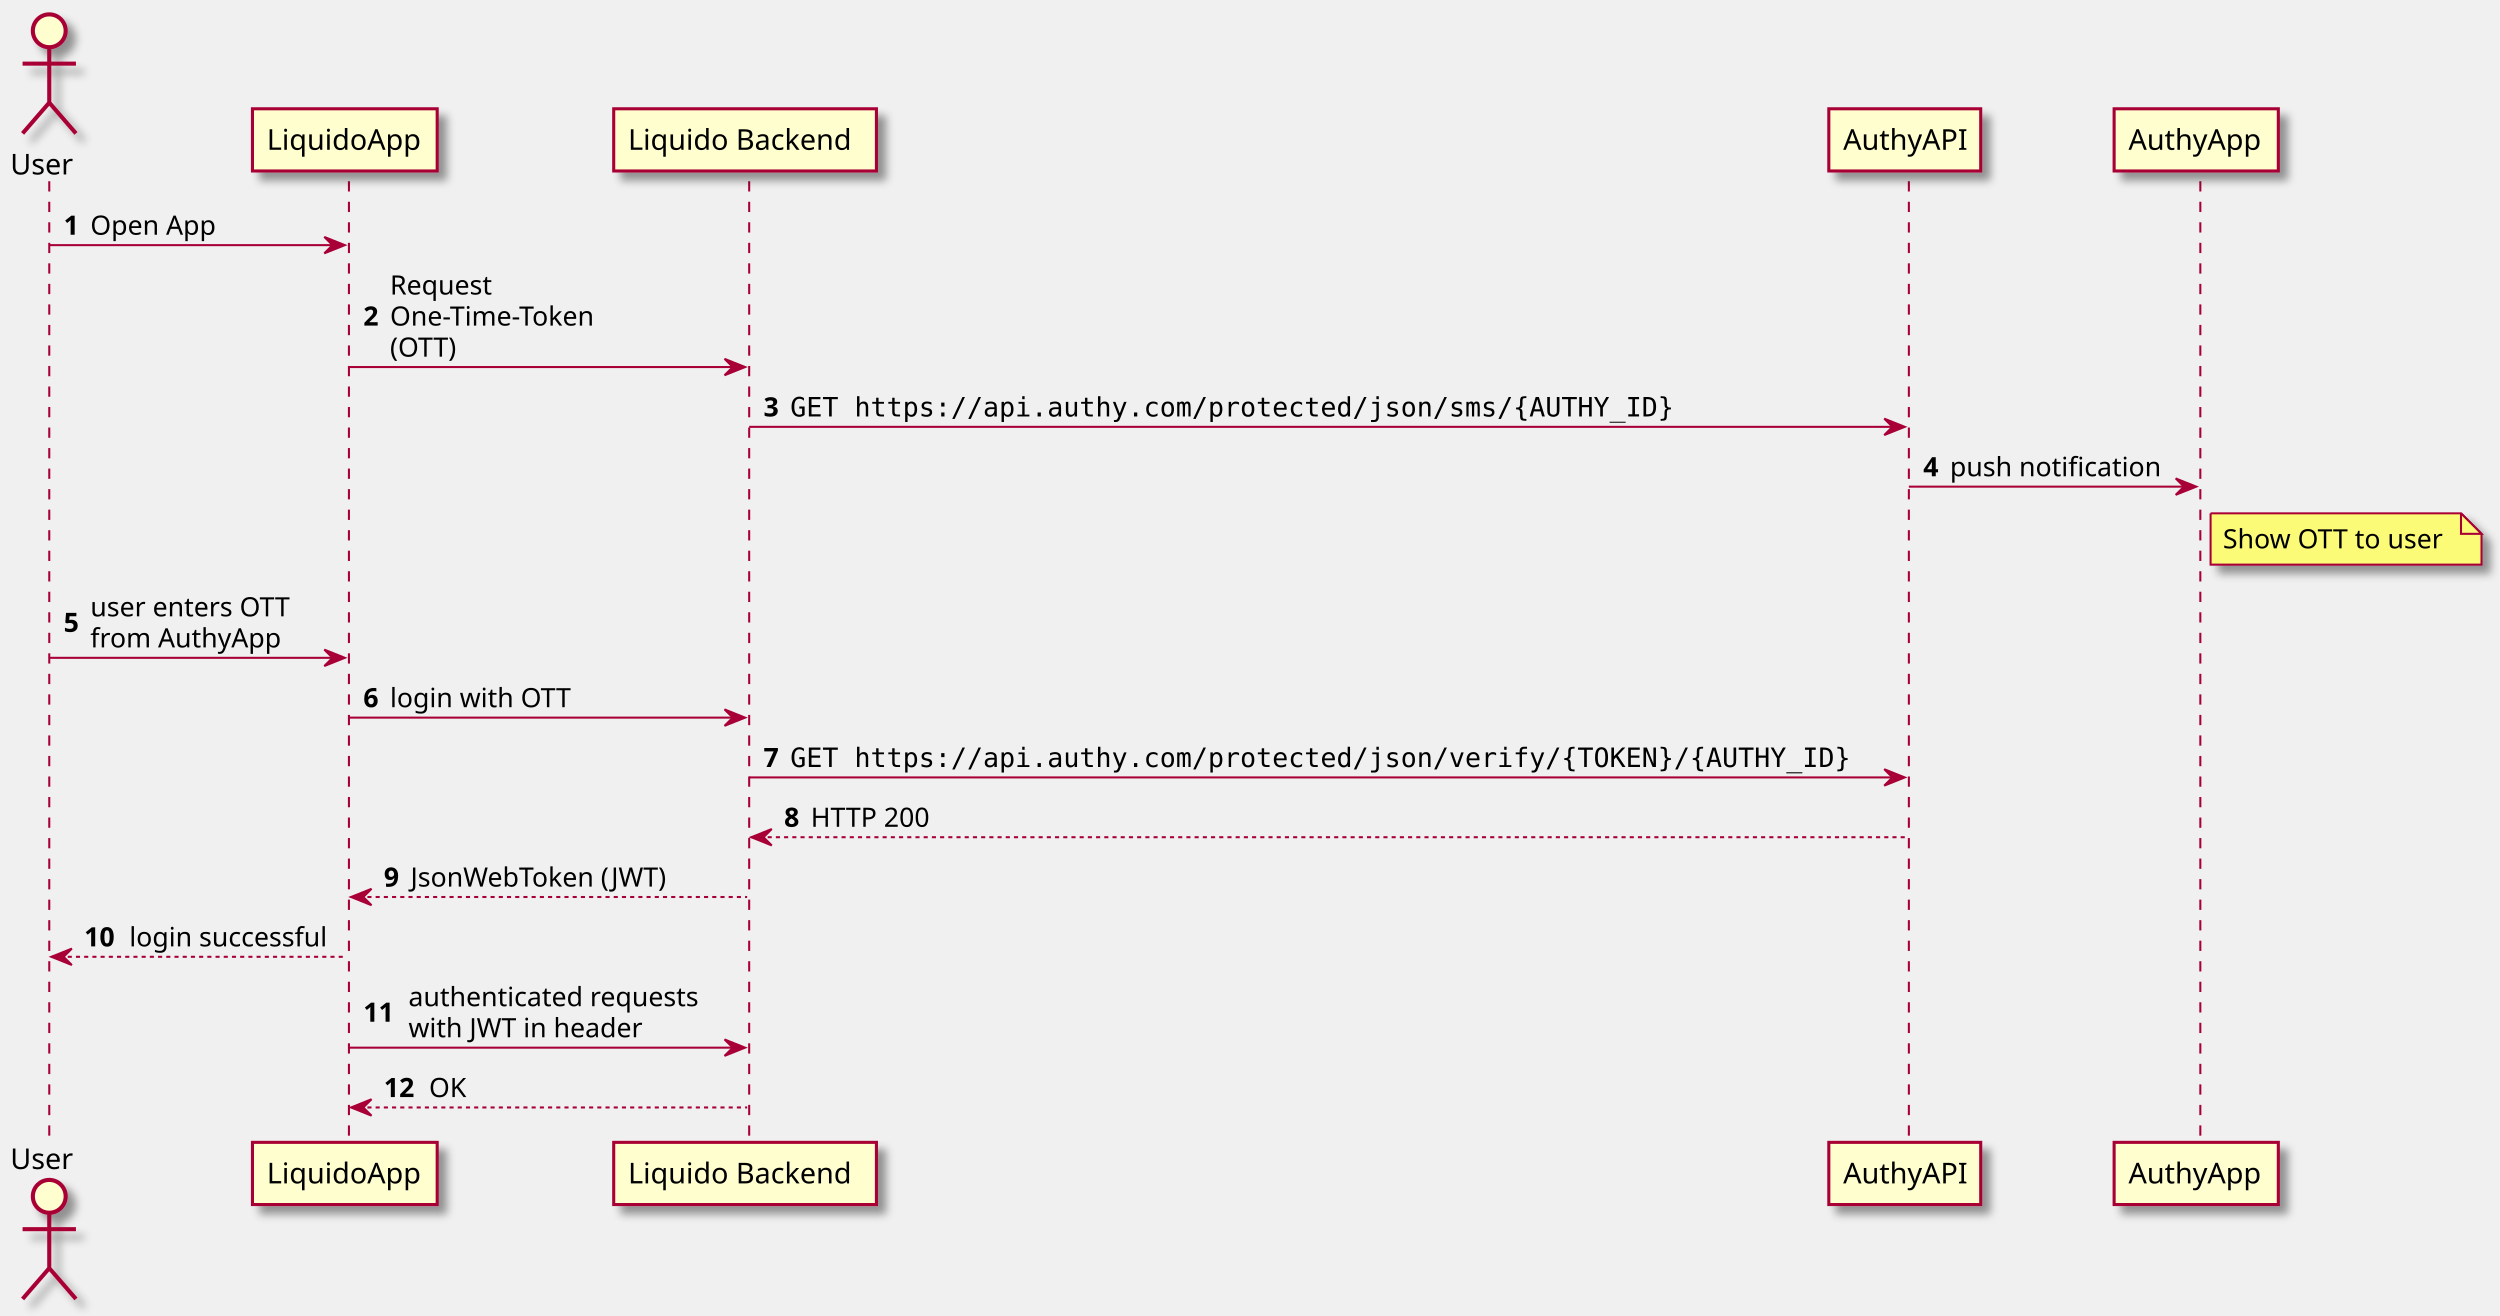
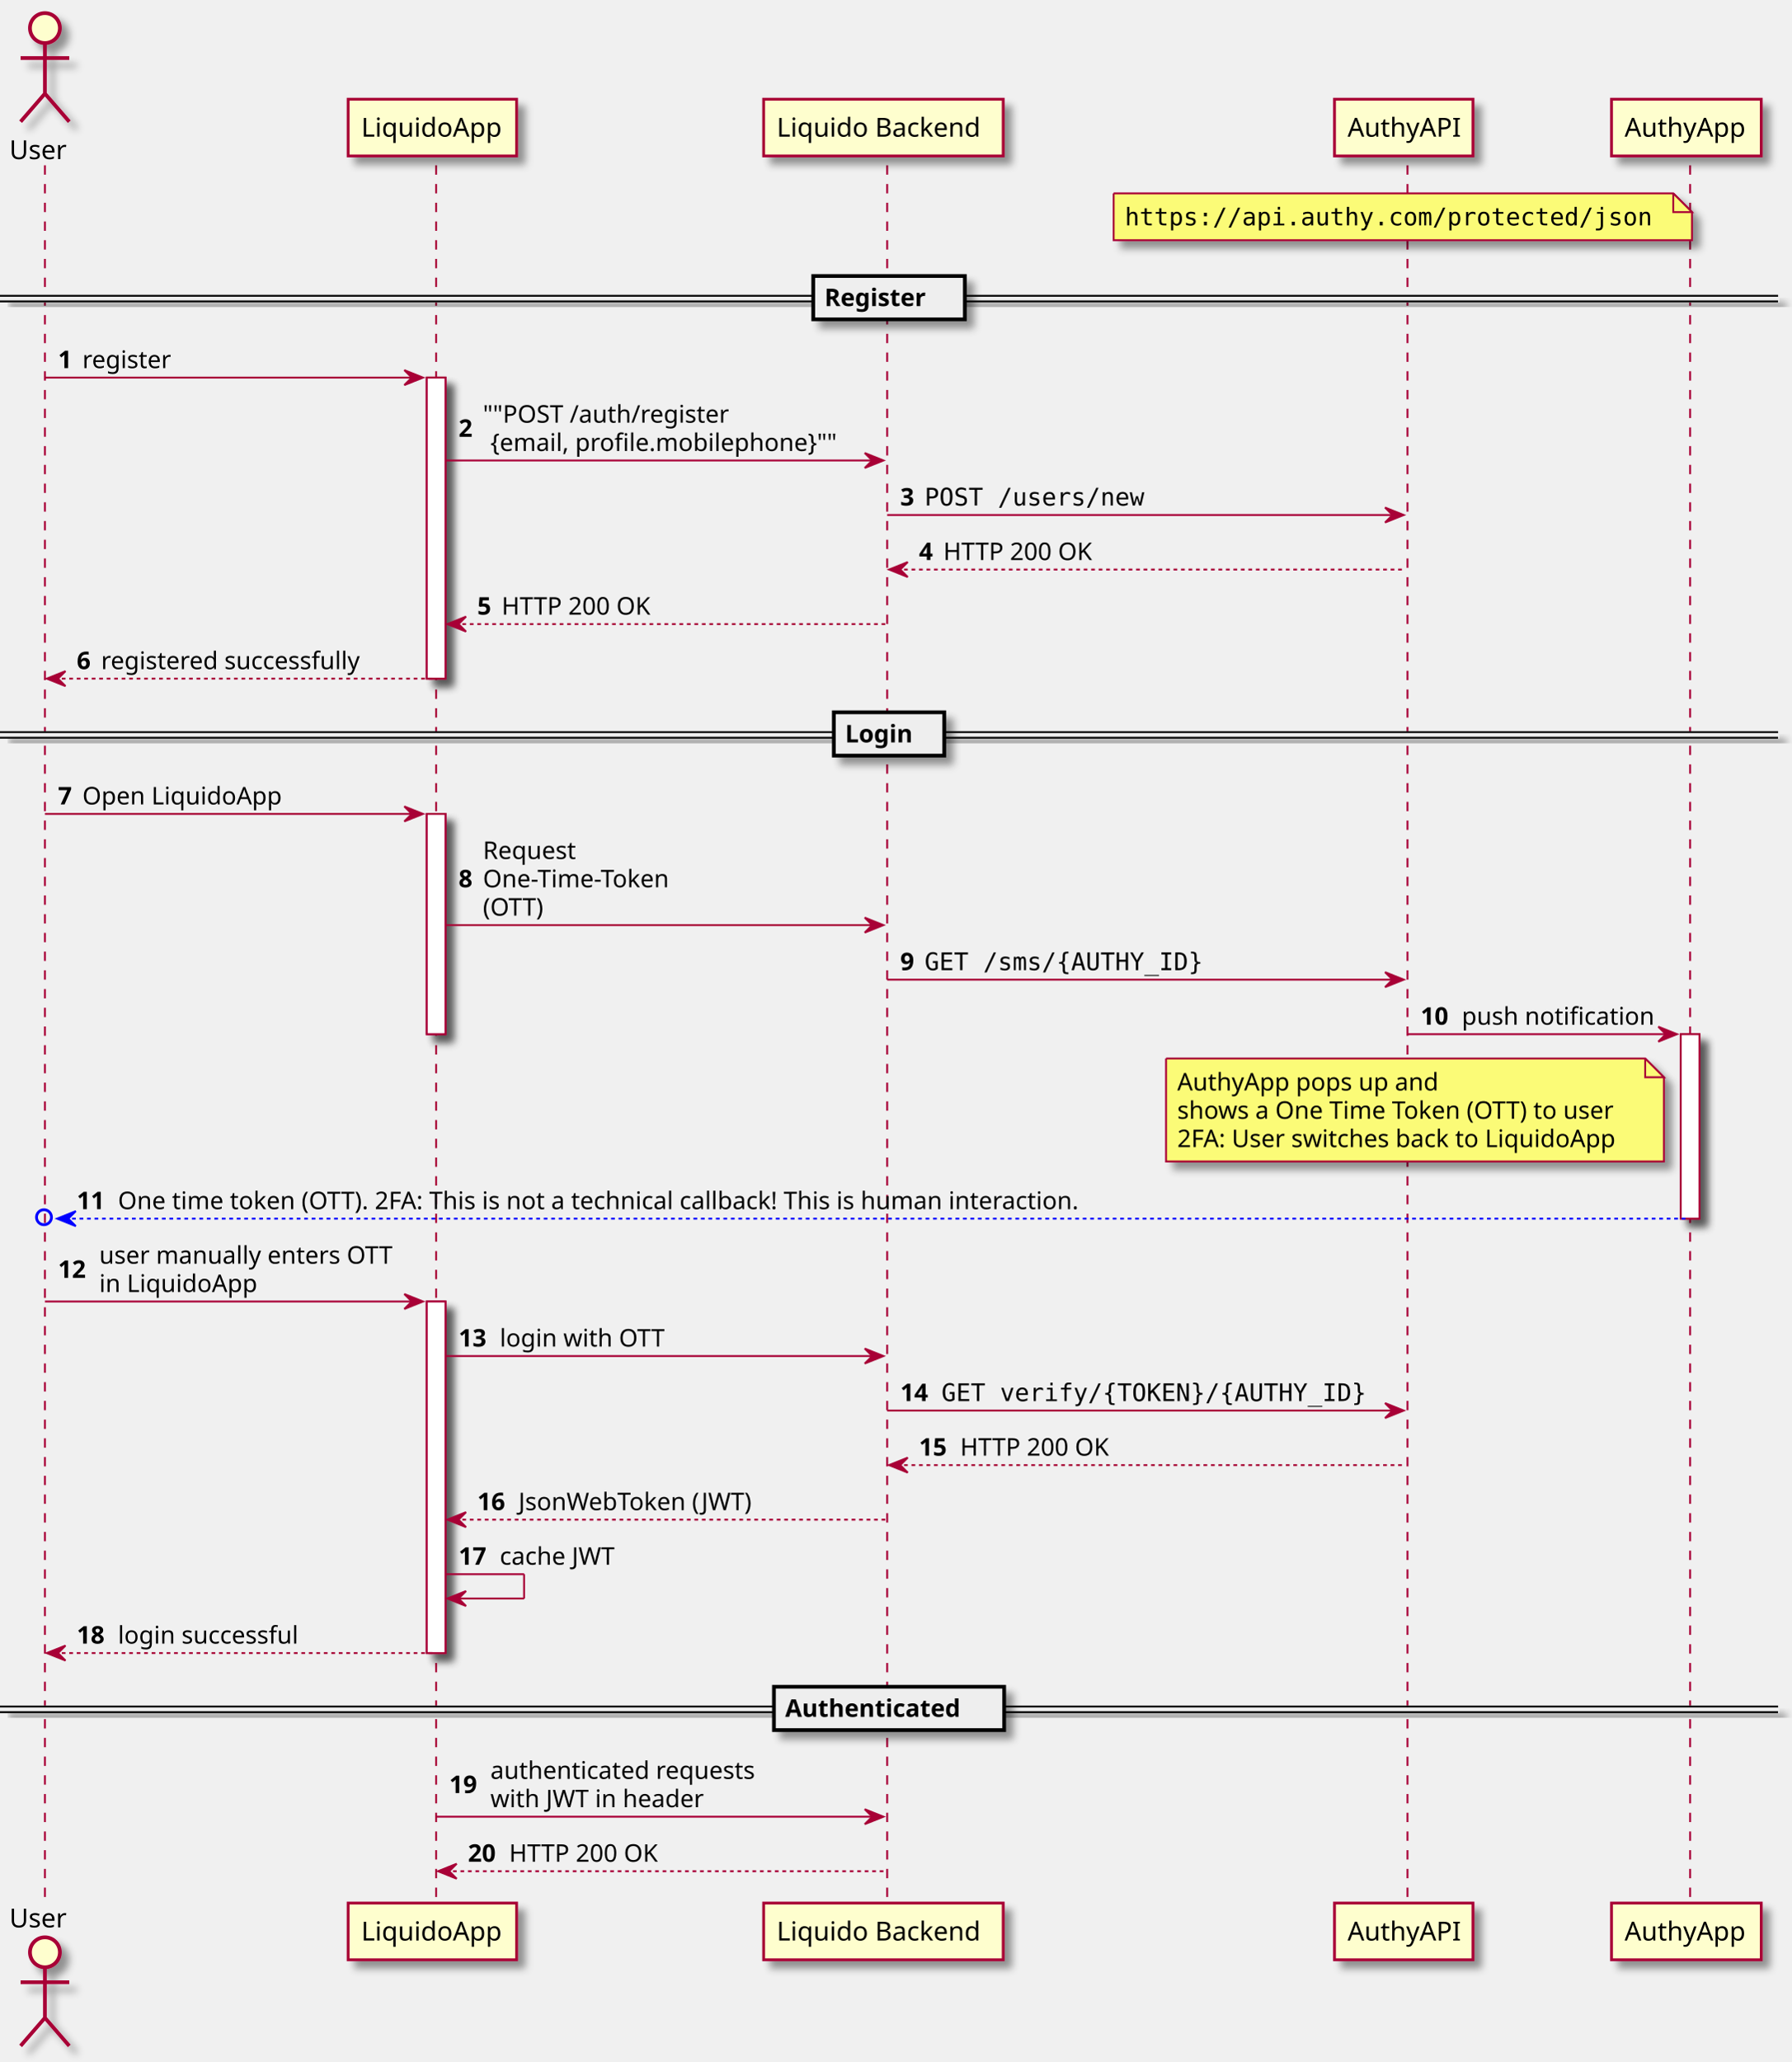
- <svg xmlns="http://www.w3.org/2000/svg" contentScriptType="application/ecmascript" contentStyleType="text/css" height="641px" preserveAspectRatio="none" style="width:1218px;height:641px;" version="1.1" viewBox="0 0 1218 641" width="1218px" zoomAndPan="magnify">
+ <svg xmlns="http://www.w3.org/2000/svg" contentScriptType="application/ecmascript" contentStyleType="text/css" height="1101px" preserveAspectRatio="none" style="width:957px;height:1101px;" version="1.1" viewBox="0 0 957 1101" width="957px" zoomAndPan="magnify">
  <defs>
-     <filter height="300%" id="f1xn79ubk1ep37" width="300%" x="-1" y="-1">
+     <filter height="300%" id="f1uwpifjk7z0d7" width="300%" x="-1" y="-1">
      <feGaussianBlur result="blurOut" stdDeviation="2.0" />
      <feColorMatrix in="blurOut" result="blurOut2" type="matrix" values="0 0 0 0 0 0 0 0 0 0 0 0 0 0 0 0 0 0 .4 0" />
      <feOffset dx="4.0" dy="4.0" in="blurOut2" result="blurOut3" />
      <feBlend in="SourceGraphic" in2="blurOut3" mode="normal" />
    </filter>
  </defs>
  <g>
-     <line style="stroke:#A80036;stroke-width:1.0;stroke-dasharray:5.0,5.0;" x1="24" x2="24" y1="88.297" y2="557.555" />
-     <line style="stroke:#A80036;stroke-width:1.0;stroke-dasharray:5.0,5.0;" x1="170" x2="170" y1="88.297" y2="557.555" />
-     <line style="stroke:#A80036;stroke-width:1.0;stroke-dasharray:5.0,5.0;" x1="365" x2="365" y1="88.297" y2="557.555" />
-     <line style="stroke:#A80036;stroke-width:1.0;stroke-dasharray:5.0,5.0;" x1="930" x2="930" y1="88.297" y2="557.555" />
-     <line style="stroke:#A80036;stroke-width:1.0;stroke-dasharray:5.0,5.0;" x1="1072" x2="1072" y1="88.297" y2="557.555" />
+     <rect fill="#FFFFFF" filter="url(#f1uwpifjk7z0d7)" height="160.797" style="stroke:#A80036;stroke-width:1.0;" width="10" x="228" y="201.695" />
+     <rect fill="#FFFFFF" filter="url(#f1uwpifjk7z0d7)" height="117.664" style="stroke:#A80036;stroke-width:1.0;" width="10" x="228" y="434.758" />
+     <rect fill="#FFFFFF" filter="url(#f1uwpifjk7z0d7)" height="187.797" style="stroke:#A80036;stroke-width:1.0;" width="10" x="228" y="695.219" />
+     <rect fill="#FFFFFF" filter="url(#f1uwpifjk7z0d7)" height="98.531" style="stroke:#A80036;stroke-width:1.0;" width="10" x="898" y="552.422" />
+     <line style="stroke:#A80036;stroke-width:1.0;stroke-dasharray:5.0,5.0;" x1="24" x2="24" y1="88.297" y2="1017.547" />
+     <line style="stroke:#A80036;stroke-width:1.0;stroke-dasharray:5.0,5.0;" x1="233" x2="233" y1="88.297" y2="1017.547" />
+     <line style="stroke:#A80036;stroke-width:1.0;stroke-dasharray:5.0,5.0;" x1="474" x2="474" y1="88.297" y2="1017.547" />
+     <line style="stroke:#A80036;stroke-width:1.0;stroke-dasharray:5.0,5.0;" x1="752" x2="752" y1="88.297" y2="1017.547" />
+     <line style="stroke:#A80036;stroke-width:1.0;stroke-dasharray:5.0,5.0;" x1="903" x2="903" y1="88.297" y2="1017.547" />
    <text fill="#000000" font-family="sans-serif" font-size="14" lengthAdjust="spacingAndGlyphs" textLength="32" x="5" y="84.995">User</text>
-     <ellipse cx="24" cy="15" fill="#FEFECE" filter="url(#f1xn79ubk1ep37)" rx="8" ry="8" style="stroke:#A80036;stroke-width:2.0;" />
-     <path d="M24,23 L24,50 M11,31 L37,31 M24,50 L11,65 M24,50 L37,65 " fill="none" filter="url(#f1xn79ubk1ep37)" style="stroke:#A80036;stroke-width:2.0;" />
-     <text fill="#000000" font-family="sans-serif" font-size="14" lengthAdjust="spacingAndGlyphs" textLength="32" x="5" y="569.55">User</text>
-     <ellipse cx="24" cy="582.852" fill="#FEFECE" filter="url(#f1xn79ubk1ep37)" rx="8" ry="8" style="stroke:#A80036;stroke-width:2.0;" />
-     <path d="M24,590.852 L24,617.852 M11,598.852 L37,598.852 M24,617.852 L11,632.852 M24,617.852 L37,632.852 " fill="none" filter="url(#f1xn79ubk1ep37)" style="stroke:#A80036;stroke-width:2.0;" />
-     <rect fill="#FEFECE" filter="url(#f1xn79ubk1ep37)" height="30.297" style="stroke:#A80036;stroke-width:1.5;" width="90" x="123" y="53" />
-     <text fill="#000000" font-family="sans-serif" font-size="14" lengthAdjust="spacingAndGlyphs" textLength="76" x="130" y="72.995">LiquidoApp</text>
-     <rect fill="#FEFECE" filter="url(#f1xn79ubk1ep37)" height="30.297" style="stroke:#A80036;stroke-width:1.5;" width="90" x="123" y="556.555" />
-     <text fill="#000000" font-family="sans-serif" font-size="14" lengthAdjust="spacingAndGlyphs" textLength="76" x="130" y="576.55">LiquidoApp</text>
-     <rect fill="#FEFECE" filter="url(#f1xn79ubk1ep37)" height="30.297" style="stroke:#A80036;stroke-width:1.5;" width="128" x="299" y="53" />
-     <text fill="#000000" font-family="sans-serif" font-size="14" lengthAdjust="spacingAndGlyphs" textLength="114" x="306" y="72.995">Liquido Backend</text>
-     <rect fill="#FEFECE" filter="url(#f1xn79ubk1ep37)" height="30.297" style="stroke:#A80036;stroke-width:1.5;" width="128" x="299" y="556.555" />
-     <text fill="#000000" font-family="sans-serif" font-size="14" lengthAdjust="spacingAndGlyphs" textLength="114" x="306" y="576.55">Liquido Backend</text>
-     <rect fill="#FEFECE" filter="url(#f1xn79ubk1ep37)" height="30.297" style="stroke:#A80036;stroke-width:1.5;" width="74" x="891" y="53" />
-     <text fill="#000000" font-family="sans-serif" font-size="14" lengthAdjust="spacingAndGlyphs" textLength="60" x="898" y="72.995">AuthyAPI</text>
-     <rect fill="#FEFECE" filter="url(#f1xn79ubk1ep37)" height="30.297" style="stroke:#A80036;stroke-width:1.5;" width="74" x="891" y="556.555" />
-     <text fill="#000000" font-family="sans-serif" font-size="14" lengthAdjust="spacingAndGlyphs" textLength="60" x="898" y="576.55">AuthyAPI</text>
-     <rect fill="#FEFECE" filter="url(#f1xn79ubk1ep37)" height="30.297" style="stroke:#A80036;stroke-width:1.5;" width="80" x="1030" y="53" />
-     <text fill="#000000" font-family="sans-serif" font-size="14" lengthAdjust="spacingAndGlyphs" textLength="66" x="1037" y="72.995">AuthyApp</text>
-     <rect fill="#FEFECE" filter="url(#f1xn79ubk1ep37)" height="30.297" style="stroke:#A80036;stroke-width:1.5;" width="80" x="1030" y="556.555" />
-     <text fill="#000000" font-family="sans-serif" font-size="14" lengthAdjust="spacingAndGlyphs" textLength="66" x="1037" y="576.55">AuthyApp</text>
-     <polygon fill="#A80036" points="158,115.43,168,119.43,158,123.43,162,119.43" style="stroke:#A80036;stroke-width:1.0;" />
-     <line style="stroke:#A80036;stroke-width:1.0;" x1="24" x2="164" y1="119.43" y2="119.43" />
-     <text fill="#000000" font-family="sans-serif" font-size="13" font-weight="bold" lengthAdjust="spacingAndGlyphs" textLength="9" x="31" y="114.364">1</text>
-     <text fill="#000000" font-family="sans-serif" font-size="13" lengthAdjust="spacingAndGlyphs" textLength="63" x="44" y="114.364">Open App</text>
-     <polygon fill="#A80036" points="353,174.828,363,178.828,353,182.828,357,178.828" style="stroke:#A80036;stroke-width:1.0;" />
-     <line style="stroke:#A80036;stroke-width:1.0;" x1="170" x2="359" y1="178.828" y2="178.828" />
-     <text fill="#000000" font-family="sans-serif" font-size="13" font-weight="bold" lengthAdjust="spacingAndGlyphs" textLength="9" x="177" y="158.629">2</text>
-     <text fill="#000000" font-family="sans-serif" font-size="13" lengthAdjust="spacingAndGlyphs" textLength="52" x="190" y="143.497">Request</text>
-     <text fill="#000000" font-family="sans-serif" font-size="13" lengthAdjust="spacingAndGlyphs" textLength="105" x="190" y="158.629">One-Time-Token</text>
-     <text fill="#000000" font-family="sans-serif" font-size="13" lengthAdjust="spacingAndGlyphs" textLength="34" x="190" y="173.762">(OTT)</text>
-     <polygon fill="#A80036" points="918,203.961,928,207.961,918,211.961,922,207.961" style="stroke:#A80036;stroke-width:1.0;" />
-     <line style="stroke:#A80036;stroke-width:1.0;" x1="365" x2="924" y1="207.961" y2="207.961" />
-     <text fill="#000000" font-family="sans-serif" font-size="13" font-weight="bold" lengthAdjust="spacingAndGlyphs" textLength="9" x="372" y="202.895">3</text>
-     <text fill="#000000" font-family="monospace" font-size="13" lengthAdjust="spacingAndGlyphs" textLength="440" x="385" y="202.895">GET https://api.authy.com/protected/json/sms/{AUTHY_ID}</text>
-     <polygon fill="#A80036" points="1060,233.094,1070,237.094,1060,241.094,1064,237.094" style="stroke:#A80036;stroke-width:1.0;" />
-     <line style="stroke:#A80036;stroke-width:1.0;" x1="930" x2="1066" y1="237.094" y2="237.094" />
-     <text fill="#000000" font-family="sans-serif" font-size="13" font-weight="bold" lengthAdjust="spacingAndGlyphs" textLength="9" x="937" y="232.028">4</text>
-     <text fill="#000000" font-family="sans-serif" font-size="13" lengthAdjust="spacingAndGlyphs" textLength="105" x="950" y="232.028">push notification</text>
-     <path d="M1077,250.094 L1077,275.094 L1209,275.094 L1209,260.094 L1199,250.094 L1077,250.094 " fill="#FBFB77" filter="url(#f1xn79ubk1ep37)" style="stroke:#A80036;stroke-width:1.0;" />
-     <path d="M1199,250.094 L1199,260.094 L1209,260.094 L1199,250.094 " fill="#FBFB77" style="stroke:#A80036;stroke-width:1.0;" />
-     <text fill="#000000" font-family="sans-serif" font-size="13" lengthAdjust="spacingAndGlyphs" textLength="111" x="1083" y="267.161">Show OTT to user</text>
-     <polygon fill="#A80036" points="158,316.492,168,320.492,158,324.492,162,320.492" style="stroke:#A80036;stroke-width:1.0;" />
-     <line style="stroke:#A80036;stroke-width:1.0;" x1="24" x2="164" y1="320.492" y2="320.492" />
-     <text fill="#000000" font-family="sans-serif" font-size="13" font-weight="bold" lengthAdjust="spacingAndGlyphs" textLength="9" x="31" y="307.86">5</text>
-     <text fill="#000000" font-family="sans-serif" font-size="13" lengthAdjust="spacingAndGlyphs" textLength="101" x="44" y="300.293">user enters OTT</text>
-     <text fill="#000000" font-family="sans-serif" font-size="13" lengthAdjust="spacingAndGlyphs" textLength="96" x="44" y="315.426">from AuthyApp</text>
-     <polygon fill="#A80036" points="353,345.625,363,349.625,353,353.625,357,349.625" style="stroke:#A80036;stroke-width:1.0;" />
-     <line style="stroke:#A80036;stroke-width:1.0;" x1="170" x2="359" y1="349.625" y2="349.625" />
-     <text fill="#000000" font-family="sans-serif" font-size="13" font-weight="bold" lengthAdjust="spacingAndGlyphs" textLength="9" x="177" y="344.559">6</text>
-     <text fill="#000000" font-family="sans-serif" font-size="13" lengthAdjust="spacingAndGlyphs" textLength="87" x="190" y="344.559">login with OTT</text>
-     <polygon fill="#A80036" points="918,374.758,928,378.758,918,382.758,922,378.758" style="stroke:#A80036;stroke-width:1.0;" />
-     <line style="stroke:#A80036;stroke-width:1.0;" x1="365" x2="924" y1="378.758" y2="378.758" />
-     <text fill="#000000" font-family="sans-serif" font-size="13" font-weight="bold" lengthAdjust="spacingAndGlyphs" textLength="9" x="372" y="373.692">7</text>
-     <text fill="#000000" font-family="monospace" font-size="13" lengthAdjust="spacingAndGlyphs" textLength="528" x="385" y="373.692">GET https://api.authy.com/protected/json/verify/{TOKEN}/{AUTHY_ID}</text>
-     <polygon fill="#A80036" points="376,403.891,366,407.891,376,411.891,372,407.891" style="stroke:#A80036;stroke-width:1.0;" />
-     <line style="stroke:#A80036;stroke-width:1.0;stroke-dasharray:2.0,2.0;" x1="370" x2="929" y1="407.891" y2="407.891" />
-     <text fill="#000000" font-family="sans-serif" font-size="13" font-weight="bold" lengthAdjust="spacingAndGlyphs" textLength="9" x="382" y="402.825">8</text>
-     <text fill="#000000" font-family="sans-serif" font-size="13" lengthAdjust="spacingAndGlyphs" textLength="60" x="395" y="402.825">HTTP 200</text>
-     <polygon fill="#A80036" points="181,433.023,171,437.023,181,441.023,177,437.023" style="stroke:#A80036;stroke-width:1.0;" />
-     <line style="stroke:#A80036;stroke-width:1.0;stroke-dasharray:2.0,2.0;" x1="175" x2="364" y1="437.023" y2="437.023" />
-     <text fill="#000000" font-family="sans-serif" font-size="13" font-weight="bold" lengthAdjust="spacingAndGlyphs" textLength="9" x="187" y="431.957">9</text>
-     <text fill="#000000" font-family="sans-serif" font-size="13" lengthAdjust="spacingAndGlyphs" textLength="126" x="200" y="431.957">JsonWebToken (JWT)</text>
-     <polygon fill="#A80036" points="35,462.156,25,466.156,35,470.156,31,466.156" style="stroke:#A80036;stroke-width:1.0;" />
-     <line style="stroke:#A80036;stroke-width:1.0;stroke-dasharray:2.0,2.0;" x1="29" x2="169" y1="466.156" y2="466.156" />
-     <text fill="#000000" font-family="sans-serif" font-size="13" font-weight="bold" lengthAdjust="spacingAndGlyphs" textLength="18" x="41" y="461.09">10</text>
-     <text fill="#000000" font-family="sans-serif" font-size="13" lengthAdjust="spacingAndGlyphs" textLength="100" x="63" y="461.09">login successful</text>
-     <polygon fill="#A80036" points="353,506.422,363,510.422,353,514.422,357,510.422" style="stroke:#A80036;stroke-width:1.0;" />
-     <line style="stroke:#A80036;stroke-width:1.0;" x1="170" x2="359" y1="510.422" y2="510.422" />
-     <text fill="#000000" font-family="sans-serif" font-size="13" font-weight="bold" lengthAdjust="spacingAndGlyphs" textLength="18" x="177" y="497.79">11</text>
-     <text fill="#000000" font-family="sans-serif" font-size="13" lengthAdjust="spacingAndGlyphs" textLength="149" x="199" y="490.223">authenticated requests</text>
-     <text fill="#000000" font-family="sans-serif" font-size="13" lengthAdjust="spacingAndGlyphs" textLength="114" x="199" y="505.356">with JWT in header</text>
-     <polygon fill="#A80036" points="181,535.555,171,539.555,181,543.555,177,539.555" style="stroke:#A80036;stroke-width:1.0;" />
-     <line style="stroke:#A80036;stroke-width:1.0;stroke-dasharray:2.0,2.0;" x1="175" x2="364" y1="539.555" y2="539.555" />
-     <text fill="#000000" font-family="sans-serif" font-size="13" font-weight="bold" lengthAdjust="spacingAndGlyphs" textLength="18" x="187" y="534.489">12</text>
-     <text fill="#000000" font-family="sans-serif" font-size="13" lengthAdjust="spacingAndGlyphs" textLength="18" x="209" y="534.489">OK</text>
+     <ellipse cx="24" cy="15" fill="#FEFECE" filter="url(#f1uwpifjk7z0d7)" rx="8" ry="8" style="stroke:#A80036;stroke-width:2.0;" />
+     <path d="M24,23 L24,50 M11,31 L37,31 M24,50 L11,65 M24,50 L37,65 " fill="none" filter="url(#f1uwpifjk7z0d7)" style="stroke:#A80036;stroke-width:2.0;" />
+     <text fill="#000000" font-family="sans-serif" font-size="14" lengthAdjust="spacingAndGlyphs" textLength="32" x="5" y="1029.542">User</text>
+     <ellipse cx="24" cy="1042.844" fill="#FEFECE" filter="url(#f1uwpifjk7z0d7)" rx="8" ry="8" style="stroke:#A80036;stroke-width:2.0;" />
+     <path d="M24,1050.844 L24,1077.844 M11,1058.844 L37,1058.844 M24,1077.844 L11,1092.844 M24,1077.844 L37,1092.844 " fill="none" filter="url(#f1uwpifjk7z0d7)" style="stroke:#A80036;stroke-width:2.0;" />
+     <rect fill="#FEFECE" filter="url(#f1uwpifjk7z0d7)" height="30.297" style="stroke:#A80036;stroke-width:1.5;" width="90" x="186" y="53" />
+     <text fill="#000000" font-family="sans-serif" font-size="14" lengthAdjust="spacingAndGlyphs" textLength="76" x="193" y="72.995">LiquidoApp</text>
+     <rect fill="#FEFECE" filter="url(#f1uwpifjk7z0d7)" height="30.297" style="stroke:#A80036;stroke-width:1.5;" width="90" x="186" y="1016.547" />
+     <text fill="#000000" font-family="sans-serif" font-size="14" lengthAdjust="spacingAndGlyphs" textLength="76" x="193" y="1036.542">LiquidoApp</text>
+     <rect fill="#FEFECE" filter="url(#f1uwpifjk7z0d7)" height="30.297" style="stroke:#A80036;stroke-width:1.5;" width="128" x="408" y="53" />
+     <text fill="#000000" font-family="sans-serif" font-size="14" lengthAdjust="spacingAndGlyphs" textLength="114" x="415" y="72.995">Liquido Backend</text>
+     <rect fill="#FEFECE" filter="url(#f1uwpifjk7z0d7)" height="30.297" style="stroke:#A80036;stroke-width:1.5;" width="128" x="408" y="1016.547" />
+     <text fill="#000000" font-family="sans-serif" font-size="14" lengthAdjust="spacingAndGlyphs" textLength="114" x="415" y="1036.542">Liquido Backend</text>
+     <rect fill="#FEFECE" filter="url(#f1uwpifjk7z0d7)" height="30.297" style="stroke:#A80036;stroke-width:1.5;" width="74" x="713" y="53" />
+     <text fill="#000000" font-family="sans-serif" font-size="14" lengthAdjust="spacingAndGlyphs" textLength="60" x="720" y="72.995">AuthyAPI</text>
+     <rect fill="#FEFECE" filter="url(#f1uwpifjk7z0d7)" height="30.297" style="stroke:#A80036;stroke-width:1.5;" width="74" x="713" y="1016.547" />
+     <text fill="#000000" font-family="sans-serif" font-size="14" lengthAdjust="spacingAndGlyphs" textLength="60" x="720" y="1036.542">AuthyAPI</text>
+     <rect fill="#FEFECE" filter="url(#f1uwpifjk7z0d7)" height="30.297" style="stroke:#A80036;stroke-width:1.5;" width="80" x="861" y="53" />
+     <text fill="#000000" font-family="sans-serif" font-size="14" lengthAdjust="spacingAndGlyphs" textLength="66" x="868" y="72.995">AuthyApp</text>
+     <rect fill="#FEFECE" filter="url(#f1uwpifjk7z0d7)" height="30.297" style="stroke:#A80036;stroke-width:1.5;" width="80" x="861" y="1016.547" />
+     <text fill="#000000" font-family="sans-serif" font-size="14" lengthAdjust="spacingAndGlyphs" textLength="66" x="868" y="1036.542">AuthyApp</text>
+     <rect fill="#FFFFFF" filter="url(#f1uwpifjk7z0d7)" height="160.797" style="stroke:#A80036;stroke-width:1.0;" width="10" x="228" y="201.695" />
+     <rect fill="#FFFFFF" filter="url(#f1uwpifjk7z0d7)" height="117.664" style="stroke:#A80036;stroke-width:1.0;" width="10" x="228" y="434.758" />
+     <rect fill="#FFFFFF" filter="url(#f1uwpifjk7z0d7)" height="187.797" style="stroke:#A80036;stroke-width:1.0;" width="10" x="228" y="695.219" />
+     <rect fill="#FFFFFF" filter="url(#f1uwpifjk7z0d7)" height="98.531" style="stroke:#A80036;stroke-width:1.0;" width="10" x="898" y="552.422" />
+     <path d="M595,103.297 L595,128.297 L904,128.297 L904,113.297 L894,103.297 L595,103.297 " fill="#FBFB77" filter="url(#f1uwpifjk7z0d7)" style="stroke:#A80036;stroke-width:1.0;" />
+     <path d="M894,103.297 L894,113.297 L904,113.297 L894,103.297 " fill="#FBFB77" style="stroke:#A80036;stroke-width:1.0;" />
+     <text fill="#000000" font-family="monospace" font-size="13" lengthAdjust="spacingAndGlyphs" textLength="288" x="601" y="120.364">https://api.authy.com/protected/json</text>
+     <rect fill="#EEEEEE" filter="url(#f1uwpifjk7z0d7)" height="3" style="stroke:#EEEEEE;stroke-width:1.0;" width="950" x="0" y="157.996" />
+     <line style="stroke:#000000;stroke-width:1.0;" x1="0" x2="950" y1="157.996" y2="157.996" />
+     <line style="stroke:#000000;stroke-width:1.0;" x1="0" x2="950" y1="160.996" y2="160.996" />
+     <rect fill="#EEEEEE" filter="url(#f1uwpifjk7z0d7)" height="23.133" style="stroke:#000000;stroke-width:2.0;" width="81" x="434.5" y="147.43" />
+     <text fill="#000000" font-family="sans-serif" font-size="13" font-weight="bold" lengthAdjust="spacingAndGlyphs" textLength="62" x="440.5" y="163.497">Register</text>
+     <polygon fill="#A80036" points="216,197.695,226,201.695,216,205.695,220,201.695" style="stroke:#A80036;stroke-width:1.0;" />
+     <line style="stroke:#A80036;stroke-width:1.0;" x1="24" x2="222" y1="201.695" y2="201.695" />
+     <text fill="#000000" font-family="sans-serif" font-size="13" font-weight="bold" lengthAdjust="spacingAndGlyphs" textLength="9" x="31" y="196.629">1</text>
+     <text fill="#000000" font-family="sans-serif" font-size="13" lengthAdjust="spacingAndGlyphs" textLength="49" x="44" y="196.629">register</text>
+     <polygon fill="#A80036" points="462,241.961,472,245.961,462,249.961,466,245.961" style="stroke:#A80036;stroke-width:1.0;" />
+     <line style="stroke:#A80036;stroke-width:1.0;" x1="238" x2="468" y1="245.961" y2="245.961" />
+     <text fill="#000000" font-family="sans-serif" font-size="13" font-weight="bold" lengthAdjust="spacingAndGlyphs" textLength="9" x="245" y="233.329">2</text>
+     <text fill="#000000" font-family="sans-serif" font-size="13" lengthAdjust="spacingAndGlyphs" textLength="134" x="258" y="225.762">""POST /auth/register</text>
+     <text fill="#000000" font-family="sans-serif" font-size="13" lengthAdjust="spacingAndGlyphs" textLength="195" x="262" y="240.895">{email, profile.mobilephone}""</text>
+     <polygon fill="#A80036" points="740,271.094,750,275.094,740,279.094,744,275.094" style="stroke:#A80036;stroke-width:1.0;" />
+     <line style="stroke:#A80036;stroke-width:1.0;" x1="474" x2="746" y1="275.094" y2="275.094" />
+     <text fill="#000000" font-family="sans-serif" font-size="13" font-weight="bold" lengthAdjust="spacingAndGlyphs" textLength="9" x="481" y="270.028">3</text>
+     <text fill="#000000" font-family="monospace" font-size="13" lengthAdjust="spacingAndGlyphs" textLength="120" x="494" y="270.028">POST /users/new</text>
+     <polygon fill="#A80036" points="485,300.227,475,304.227,485,308.227,481,304.227" style="stroke:#A80036;stroke-width:1.0;" />
+     <line style="stroke:#A80036;stroke-width:1.0;stroke-dasharray:2.0,2.0;" x1="479" x2="751" y1="304.227" y2="304.227" />
+     <text fill="#000000" font-family="sans-serif" font-size="13" font-weight="bold" lengthAdjust="spacingAndGlyphs" textLength="9" x="491" y="299.161">4</text>
+     <text fill="#000000" font-family="sans-serif" font-size="13" lengthAdjust="spacingAndGlyphs" textLength="82" x="504" y="299.161">HTTP 200 OK</text>
+     <polygon fill="#A80036" points="249,329.359,239,333.359,249,337.359,245,333.359" style="stroke:#A80036;stroke-width:1.0;" />
+     <line style="stroke:#A80036;stroke-width:1.0;stroke-dasharray:2.0,2.0;" x1="243" x2="473" y1="333.359" y2="333.359" />
+     <text fill="#000000" font-family="sans-serif" font-size="13" font-weight="bold" lengthAdjust="spacingAndGlyphs" textLength="9" x="255" y="328.293">5</text>
+     <text fill="#000000" font-family="sans-serif" font-size="13" lengthAdjust="spacingAndGlyphs" textLength="82" x="268" y="328.293">HTTP 200 OK</text>
+     <polygon fill="#A80036" points="35,358.492,25,362.492,35,366.492,31,362.492" style="stroke:#A80036;stroke-width:1.0;" />
+     <line style="stroke:#A80036;stroke-width:1.0;stroke-dasharray:2.0,2.0;" x1="29" x2="232" y1="362.492" y2="362.492" />
+     <text fill="#000000" font-family="sans-serif" font-size="13" font-weight="bold" lengthAdjust="spacingAndGlyphs" textLength="9" x="41" y="357.426">6</text>
+     <text fill="#000000" font-family="sans-serif" font-size="13" lengthAdjust="spacingAndGlyphs" textLength="145" x="54" y="357.426">registered successfully</text>
+     <rect fill="#EEEEEE" filter="url(#f1uwpifjk7z0d7)" height="3" style="stroke:#EEEEEE;stroke-width:1.0;" width="950" x="0" y="391.059" />
+     <line style="stroke:#000000;stroke-width:1.0;" x1="0" x2="950" y1="391.059" y2="391.059" />
+     <line style="stroke:#000000;stroke-width:1.0;" x1="0" x2="950" y1="394.059" y2="394.059" />
+     <rect fill="#EEEEEE" filter="url(#f1uwpifjk7z0d7)" height="23.133" style="stroke:#000000;stroke-width:2.0;" width="59" x="445.5" y="380.492" />
+     <text fill="#000000" font-family="sans-serif" font-size="13" font-weight="bold" lengthAdjust="spacingAndGlyphs" textLength="40" x="451.5" y="396.559">Login</text>
+     <polygon fill="#A80036" points="216,430.758,226,434.758,216,438.758,220,434.758" style="stroke:#A80036;stroke-width:1.0;" />
+     <line style="stroke:#A80036;stroke-width:1.0;" x1="24" x2="222" y1="434.758" y2="434.758" />
+     <text fill="#000000" font-family="sans-serif" font-size="13" font-weight="bold" lengthAdjust="spacingAndGlyphs" textLength="9" x="31" y="429.692">7</text>
+     <text fill="#000000" font-family="sans-serif" font-size="13" lengthAdjust="spacingAndGlyphs" textLength="108" x="44" y="429.692">Open LiquidoApp</text>
+     <polygon fill="#A80036" points="462,490.156,472,494.156,462,498.156,466,494.156" style="stroke:#A80036;stroke-width:1.0;" />
+     <line style="stroke:#A80036;stroke-width:1.0;" x1="238" x2="468" y1="494.156" y2="494.156" />
+     <text fill="#000000" font-family="sans-serif" font-size="13" font-weight="bold" lengthAdjust="spacingAndGlyphs" textLength="9" x="245" y="473.957">8</text>
+     <text fill="#000000" font-family="sans-serif" font-size="13" lengthAdjust="spacingAndGlyphs" textLength="52" x="258" y="458.825">Request</text>
+     <text fill="#000000" font-family="sans-serif" font-size="13" lengthAdjust="spacingAndGlyphs" textLength="105" x="258" y="473.957">One-Time-Token</text>
+     <text fill="#000000" font-family="sans-serif" font-size="13" lengthAdjust="spacingAndGlyphs" textLength="34" x="258" y="489.09">(OTT)</text>
+     <polygon fill="#A80036" points="740,519.289,750,523.289,740,527.289,744,523.289" style="stroke:#A80036;stroke-width:1.0;" />
+     <line style="stroke:#A80036;stroke-width:1.0;" x1="474" x2="746" y1="523.289" y2="523.289" />
+     <text fill="#000000" font-family="sans-serif" font-size="13" font-weight="bold" lengthAdjust="spacingAndGlyphs" textLength="9" x="481" y="518.223">9</text>
+     <text fill="#000000" font-family="monospace" font-size="13" lengthAdjust="spacingAndGlyphs" textLength="152" x="494" y="518.223">GET /sms/{AUTHY_ID}</text>
+     <polygon fill="#A80036" points="886,548.422,896,552.422,886,556.422,890,552.422" style="stroke:#A80036;stroke-width:1.0;" />
+     <line style="stroke:#A80036;stroke-width:1.0;" x1="752" x2="892" y1="552.422" y2="552.422" />
+     <text fill="#000000" font-family="sans-serif" font-size="13" font-weight="bold" lengthAdjust="spacingAndGlyphs" textLength="18" x="759" y="547.356">10</text>
+     <text fill="#000000" font-family="sans-serif" font-size="13" lengthAdjust="spacingAndGlyphs" textLength="105" x="781" y="547.356">push notification</text>
+     <path d="M623,565.422 L623,620.422 L889,620.422 L889,575.422 L879,565.422 L623,565.422 " fill="#FBFB77" filter="url(#f1uwpifjk7z0d7)" style="stroke:#A80036;stroke-width:1.0;" />
+     <path d="M879,565.422 L879,575.422 L889,575.422 L879,565.422 " fill="#FBFB77" style="stroke:#A80036;stroke-width:1.0;" />
+     <text fill="#000000" font-family="sans-serif" font-size="13" lengthAdjust="spacingAndGlyphs" textLength="145" x="629" y="582.489">AuthyApp pops up and</text>
+     <text fill="#000000" font-family="sans-serif" font-size="13" lengthAdjust="spacingAndGlyphs" textLength="245" x="629" y="597.622">shows a One Time Token (OTT) to user</text>
+     <text fill="#000000" font-family="sans-serif" font-size="13" lengthAdjust="spacingAndGlyphs" textLength="245" x="629" y="612.754">2FA: User switches back to LiquidoApp</text>
+     <ellipse cx="23.5" cy="650.203" fill="none" rx="4" ry="4" style="stroke:#0000FF;stroke-width:1.5;" />
+     <polygon fill="#0000FF" points="40.5,646.953,30.5,650.953,40.5,654.953,36.5,650.953" style="stroke:#0000FF;stroke-width:1.0;" />
+     <line style="stroke:#0000FF;stroke-width:1.0;stroke-dasharray:2.0,2.0;" x1="38.5" x2="902" y1="650.953" y2="650.953" />
+     <text fill="#000000" font-family="sans-serif" font-size="13" font-weight="bold" lengthAdjust="spacingAndGlyphs" textLength="18" x="41" y="645.887">11</text>
+     <text fill="#000000" font-family="sans-serif" font-size="13" lengthAdjust="spacingAndGlyphs" textLength="542" x="63" y="645.887">One time token (OTT). 2FA: This is not a technical callback! This is human interaction.</text>
+     <polygon fill="#A80036" points="216,691.219,226,695.219,216,699.219,220,695.219" style="stroke:#A80036;stroke-width:1.0;" />
+     <line style="stroke:#A80036;stroke-width:1.0;" x1="24" x2="222" y1="695.219" y2="695.219" />
+     <text fill="#000000" font-family="sans-serif" font-size="13" font-weight="bold" lengthAdjust="spacingAndGlyphs" textLength="18" x="31" y="682.586">12</text>
+     <text fill="#000000" font-family="sans-serif" font-size="13" lengthAdjust="spacingAndGlyphs" textLength="163" x="53" y="675.02">user manually enters OTT</text>
+     <text fill="#000000" font-family="sans-serif" font-size="13" lengthAdjust="spacingAndGlyphs" textLength="85" x="53" y="690.153">in LiquidoApp</text>
+     <polygon fill="#A80036" points="462,720.352,472,724.352,462,728.352,466,724.352" style="stroke:#A80036;stroke-width:1.0;" />
+     <line style="stroke:#A80036;stroke-width:1.0;" x1="238" x2="468" y1="724.352" y2="724.352" />
+     <text fill="#000000" font-family="sans-serif" font-size="13" font-weight="bold" lengthAdjust="spacingAndGlyphs" textLength="18" x="245" y="719.286">13</text>
+     <text fill="#000000" font-family="sans-serif" font-size="13" lengthAdjust="spacingAndGlyphs" textLength="87" x="267" y="719.286">login with OTT</text>
+     <polygon fill="#A80036" points="740,749.484,750,753.484,740,757.484,744,753.484" style="stroke:#A80036;stroke-width:1.0;" />
+     <line style="stroke:#A80036;stroke-width:1.0;" x1="474" x2="746" y1="753.484" y2="753.484" />
+     <text fill="#000000" font-family="sans-serif" font-size="13" font-weight="bold" lengthAdjust="spacingAndGlyphs" textLength="18" x="481" y="748.418">14</text>
+     <text fill="#000000" font-family="monospace" font-size="13" lengthAdjust="spacingAndGlyphs" textLength="232" x="503" y="748.418">GET verify/{TOKEN}/{AUTHY_ID}</text>
+     <polygon fill="#A80036" points="485,778.617,475,782.617,485,786.617,481,782.617" style="stroke:#A80036;stroke-width:1.0;" />
+     <line style="stroke:#A80036;stroke-width:1.0;stroke-dasharray:2.0,2.0;" x1="479" x2="751" y1="782.617" y2="782.617" />
+     <text fill="#000000" font-family="sans-serif" font-size="13" font-weight="bold" lengthAdjust="spacingAndGlyphs" textLength="18" x="491" y="777.551">15</text>
+     <text fill="#000000" font-family="sans-serif" font-size="13" lengthAdjust="spacingAndGlyphs" textLength="82" x="513" y="777.551">HTTP 200 OK</text>
+     <polygon fill="#A80036" points="249,807.75,239,811.75,249,815.75,245,811.75" style="stroke:#A80036;stroke-width:1.0;" />
+     <line style="stroke:#A80036;stroke-width:1.0;stroke-dasharray:2.0,2.0;" x1="243" x2="473" y1="811.75" y2="811.75" />
+     <text fill="#000000" font-family="sans-serif" font-size="13" font-weight="bold" lengthAdjust="spacingAndGlyphs" textLength="18" x="255" y="806.684">16</text>
+     <text fill="#000000" font-family="sans-serif" font-size="13" lengthAdjust="spacingAndGlyphs" textLength="126" x="277" y="806.684">JsonWebToken (JWT)</text>
+     <line style="stroke:#A80036;stroke-width:1.0;" x1="238" x2="280" y1="840.883" y2="840.883" />
+     <line style="stroke:#A80036;stroke-width:1.0;" x1="280" x2="280" y1="840.883" y2="853.883" />
+     <line style="stroke:#A80036;stroke-width:1.0;" x1="239" x2="280" y1="853.883" y2="853.883" />
+     <polygon fill="#A80036" points="249,849.883,239,853.883,249,857.883,245,853.883" style="stroke:#A80036;stroke-width:1.0;" />
+     <text fill="#000000" font-family="sans-serif" font-size="13" font-weight="bold" lengthAdjust="spacingAndGlyphs" textLength="18" x="245" y="835.817">17</text>
+     <text fill="#000000" font-family="sans-serif" font-size="13" lengthAdjust="spacingAndGlyphs" textLength="63" x="267" y="835.817">cache JWT</text>
+     <polygon fill="#A80036" points="35,879.016,25,883.016,35,887.016,31,883.016" style="stroke:#A80036;stroke-width:1.0;" />
+     <line style="stroke:#A80036;stroke-width:1.0;stroke-dasharray:2.0,2.0;" x1="29" x2="232" y1="883.016" y2="883.016" />
+     <text fill="#000000" font-family="sans-serif" font-size="13" font-weight="bold" lengthAdjust="spacingAndGlyphs" textLength="18" x="41" y="877.95">18</text>
+     <text fill="#000000" font-family="sans-serif" font-size="13" lengthAdjust="spacingAndGlyphs" textLength="100" x="63" y="877.95">login successful</text>
+     <rect fill="#EEEEEE" filter="url(#f1uwpifjk7z0d7)" height="3" style="stroke:#EEEEEE;stroke-width:1.0;" width="950" x="0" y="911.582" />
+     <line style="stroke:#000000;stroke-width:1.0;" x1="0" x2="950" y1="911.582" y2="911.582" />
+     <line style="stroke:#000000;stroke-width:1.0;" x1="0" x2="950" y1="914.582" y2="914.582" />
+     <rect fill="#EEEEEE" filter="url(#f1uwpifjk7z0d7)" height="23.133" style="stroke:#000000;stroke-width:2.0;" width="123" x="413.5" y="901.016" />
+     <text fill="#000000" font-family="sans-serif" font-size="13" font-weight="bold" lengthAdjust="spacingAndGlyphs" textLength="104" x="419.5" y="917.082">Authenticated</text>
+     <polygon fill="#A80036" points="462,966.414,472,970.414,462,974.414,466,970.414" style="stroke:#A80036;stroke-width:1.0;" />
+     <line style="stroke:#A80036;stroke-width:1.0;" x1="233" x2="468" y1="970.414" y2="970.414" />
+     <text fill="#000000" font-family="sans-serif" font-size="13" font-weight="bold" lengthAdjust="spacingAndGlyphs" textLength="18" x="240" y="957.782">19</text>
+     <text fill="#000000" font-family="sans-serif" font-size="13" lengthAdjust="spacingAndGlyphs" textLength="149" x="262" y="950.215">authenticated requests</text>
+     <text fill="#000000" font-family="sans-serif" font-size="13" lengthAdjust="spacingAndGlyphs" textLength="114" x="262" y="965.348">with JWT in header</text>
+     <polygon fill="#A80036" points="244,995.547,234,999.547,244,1003.547,240,999.547" style="stroke:#A80036;stroke-width:1.0;" />
+     <line style="stroke:#A80036;stroke-width:1.0;stroke-dasharray:2.0,2.0;" x1="238" x2="473" y1="999.547" y2="999.547" />
+     <text fill="#000000" font-family="sans-serif" font-size="13" font-weight="bold" lengthAdjust="spacingAndGlyphs" textLength="18" x="250" y="994.481">20</text>
+     <text fill="#000000" font-family="sans-serif" font-size="13" lengthAdjust="spacingAndGlyphs" textLength="82" x="272" y="994.481">HTTP 200 OK</text>
  </g>
</svg>
